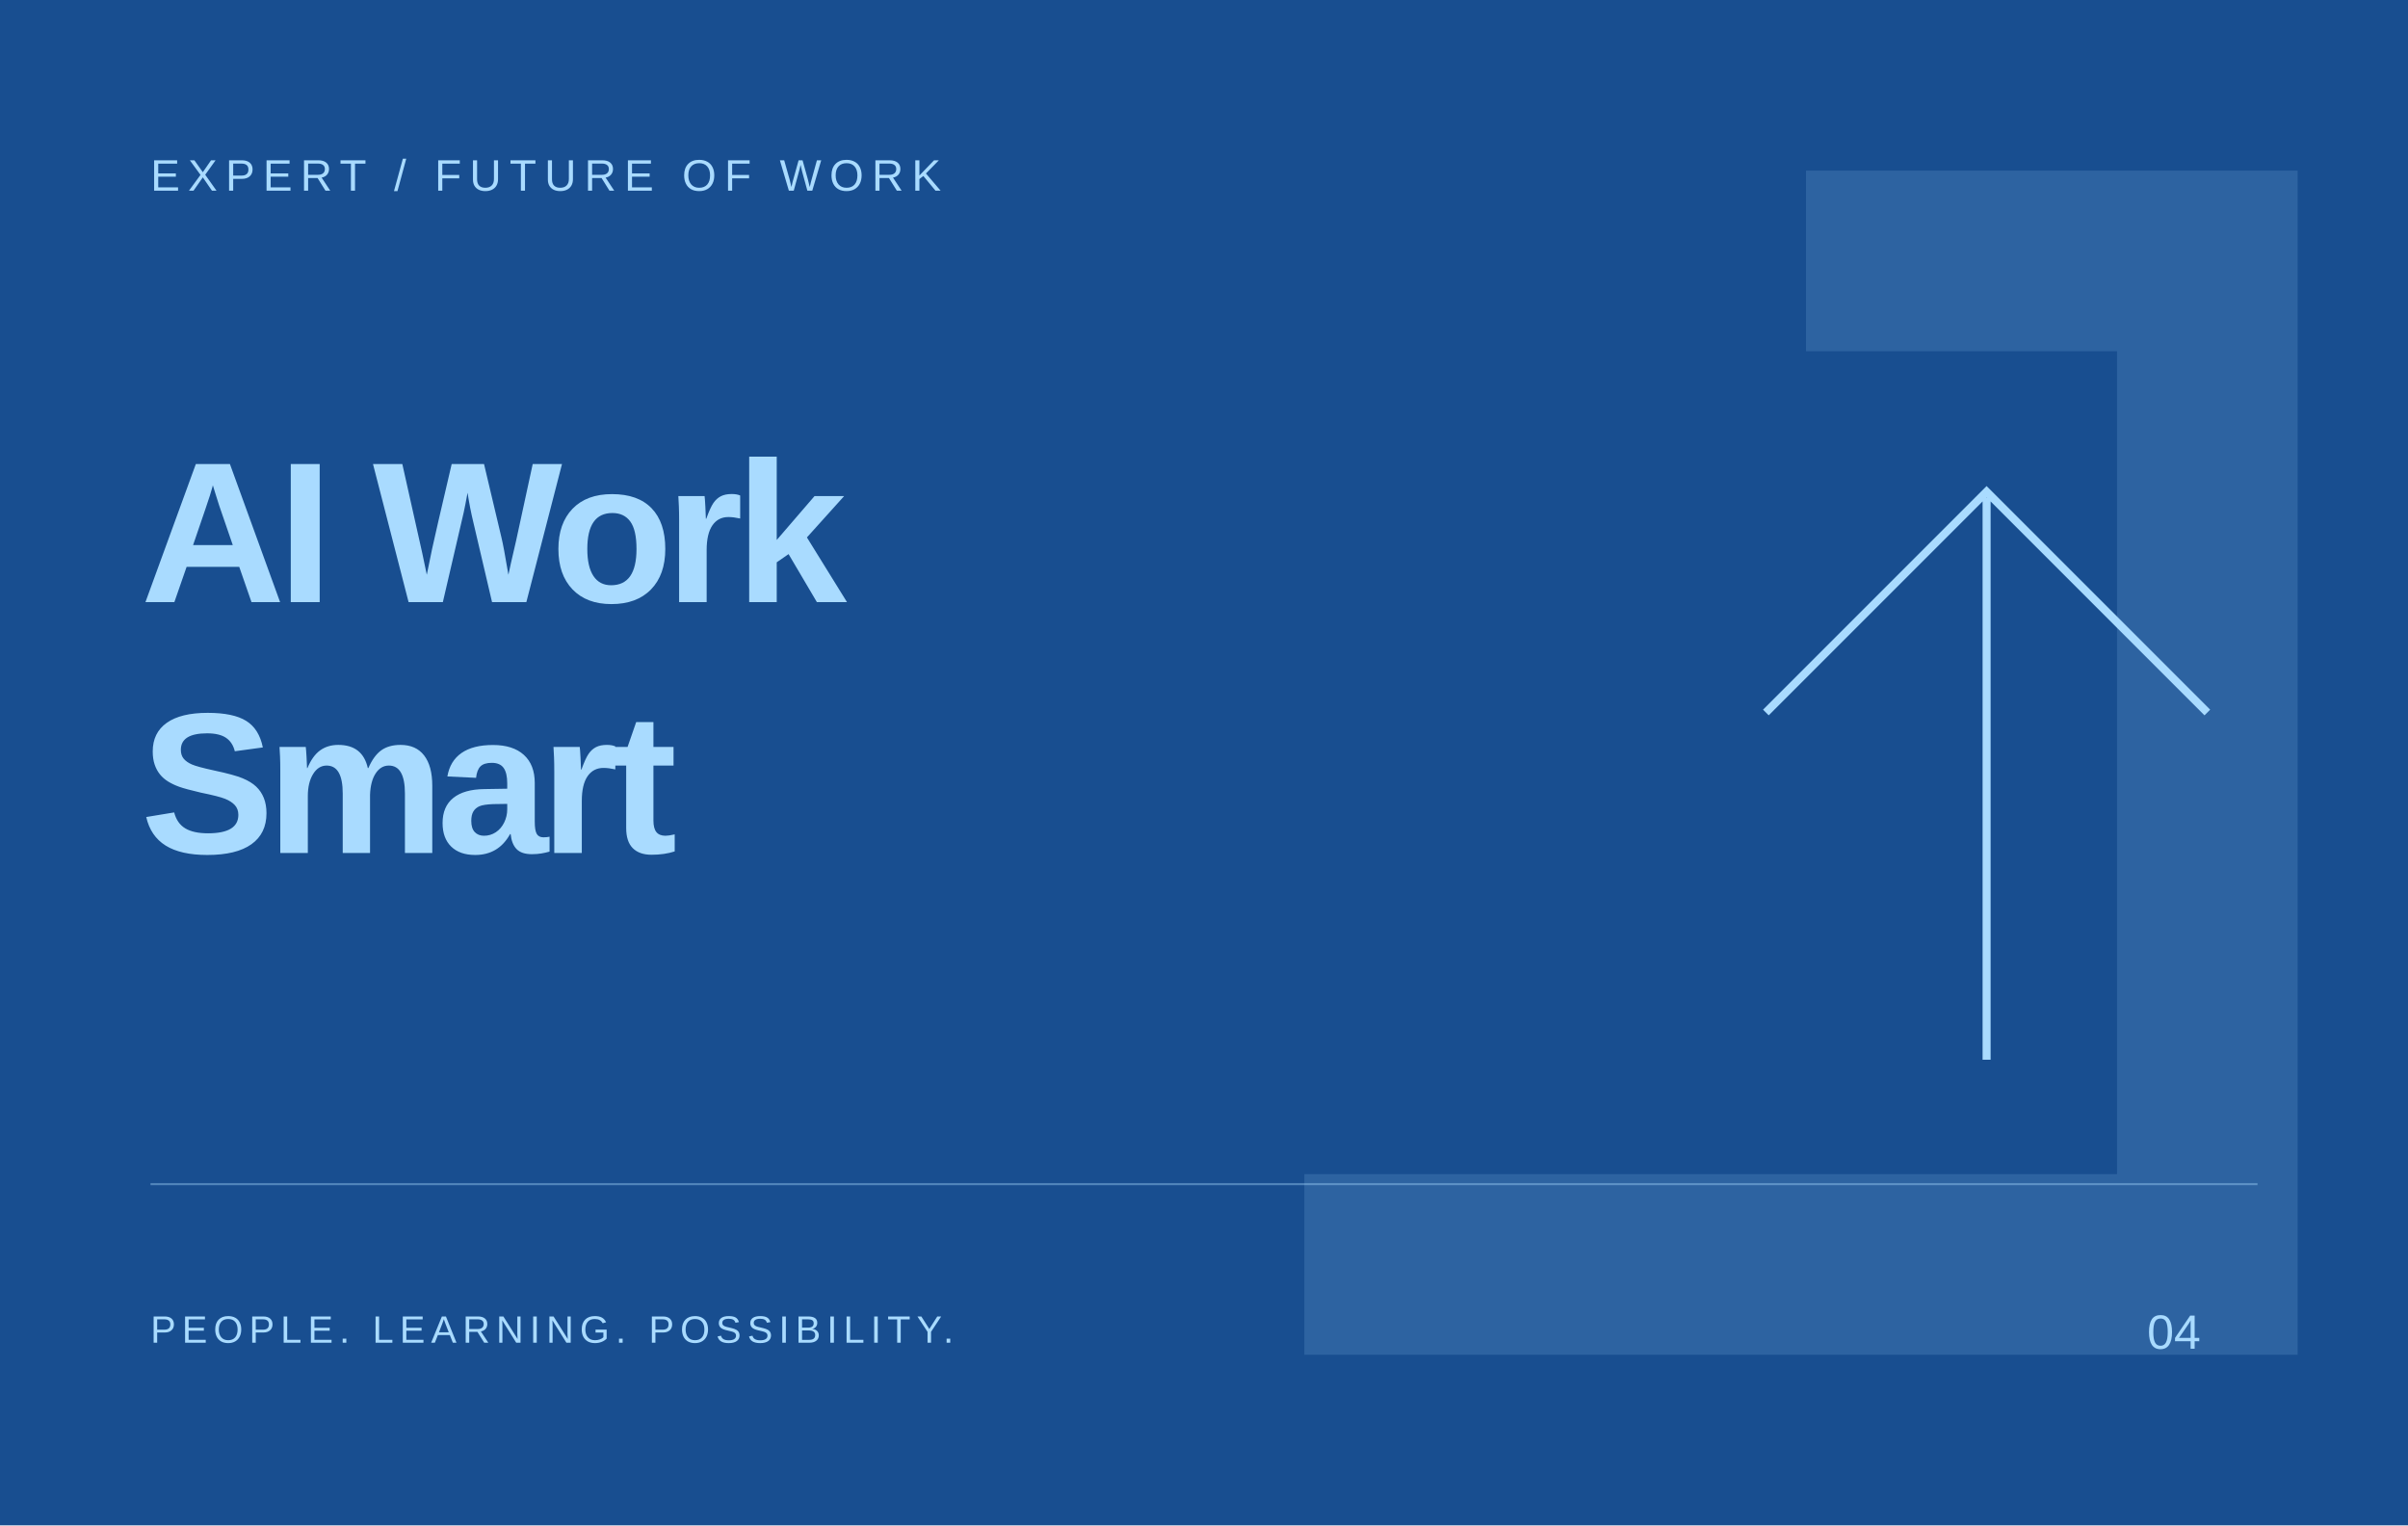
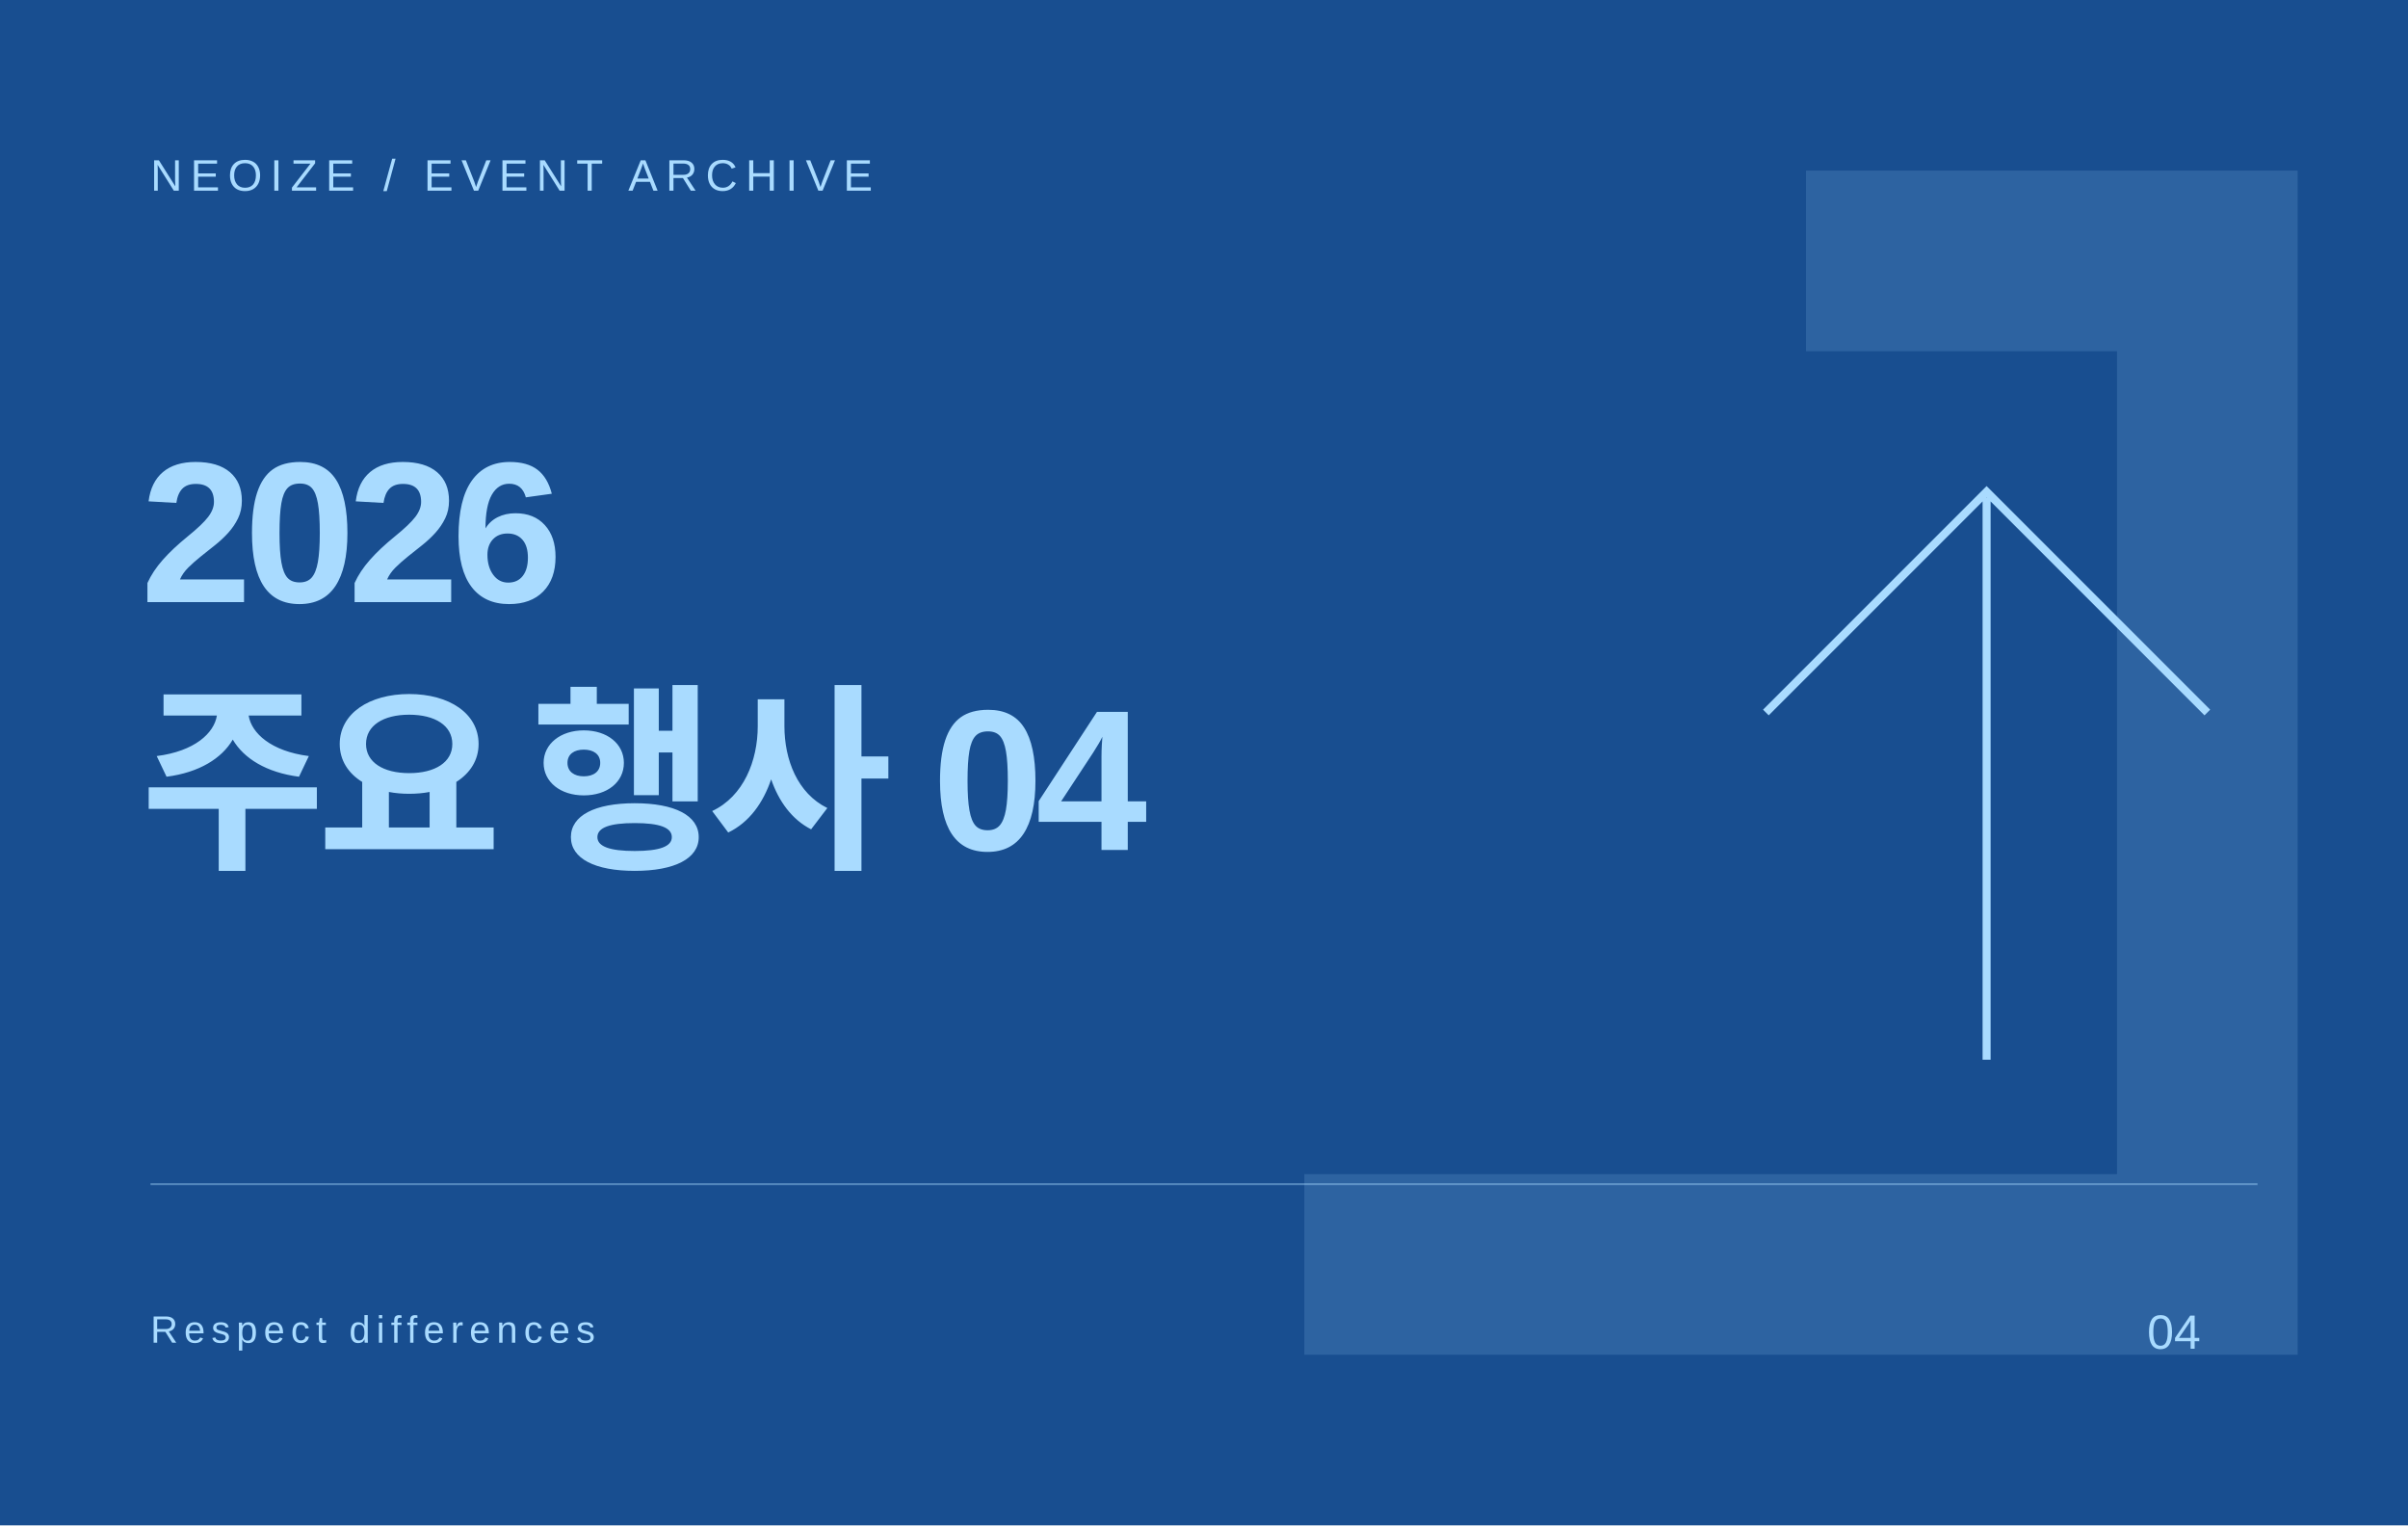
<svg xmlns="http://www.w3.org/2000/svg" width="1200" height="760" viewBox="0 0 1200 760">
  <rect width="1200" height="760" fill="#184e90" />
  <path d="M900 130h200v500H650" fill="none" stroke="#a9dbff" opacity=".15" stroke-width="90" />
  <path d="M880 355l110-110 110 110M990 248v280" fill="none" stroke="#a9dbff" stroke-width="4" />
-   <text x="75" y="95" fill="#a9dbff" font-family="Arial,sans-serif" font-size="22" letter-spacing="4">EXPERT / FUTURE OF WORK</text>
-   <text x="70" y="300" fill="#a9dbff" font-family="Arial,Malgun Gothic,sans-serif" font-size="100" font-weight="700" letter-spacing="-4">AI Work</text>
-   <text x="70" y="425" fill="#a9dbff" font-family="Arial,Malgun Gothic,sans-serif" font-size="100" font-weight="700" letter-spacing="-4">Smart</text>
+   <text x="75" y="95" fill="#a9dbff" font-family="Arial,sans-serif" font-size="22" letter-spacing="4">NEOIZE / EVENT ARCHIVE</text>
+   <text x="70" y="300" fill="#a9dbff" font-family="Arial,Malgun Gothic,sans-serif" font-size="100" font-weight="700" letter-spacing="-4">2026</text>
+   <text x="70" y="425" fill="#a9dbff" font-family="Arial,Malgun Gothic,sans-serif" font-size="100" font-weight="700" letter-spacing="-4">주요 행사 04</text>
  <path d="M75 590h1050" stroke="#a9dbff" opacity=".4" />
-   <text x="75" y="669" fill="#a9dbff" font-family="Arial,sans-serif" font-size="19" letter-spacing="3">PEOPLE. LEARNING. POSSIBILITY.</text>
+   <text x="75" y="669" fill="#a9dbff" font-family="Arial,sans-serif" font-size="19" letter-spacing="3">Respect differences</text>
  <text x="1070" y="672" fill="#a9dbff" font-family="Arial,sans-serif" font-size="24">04</text>
</svg>
